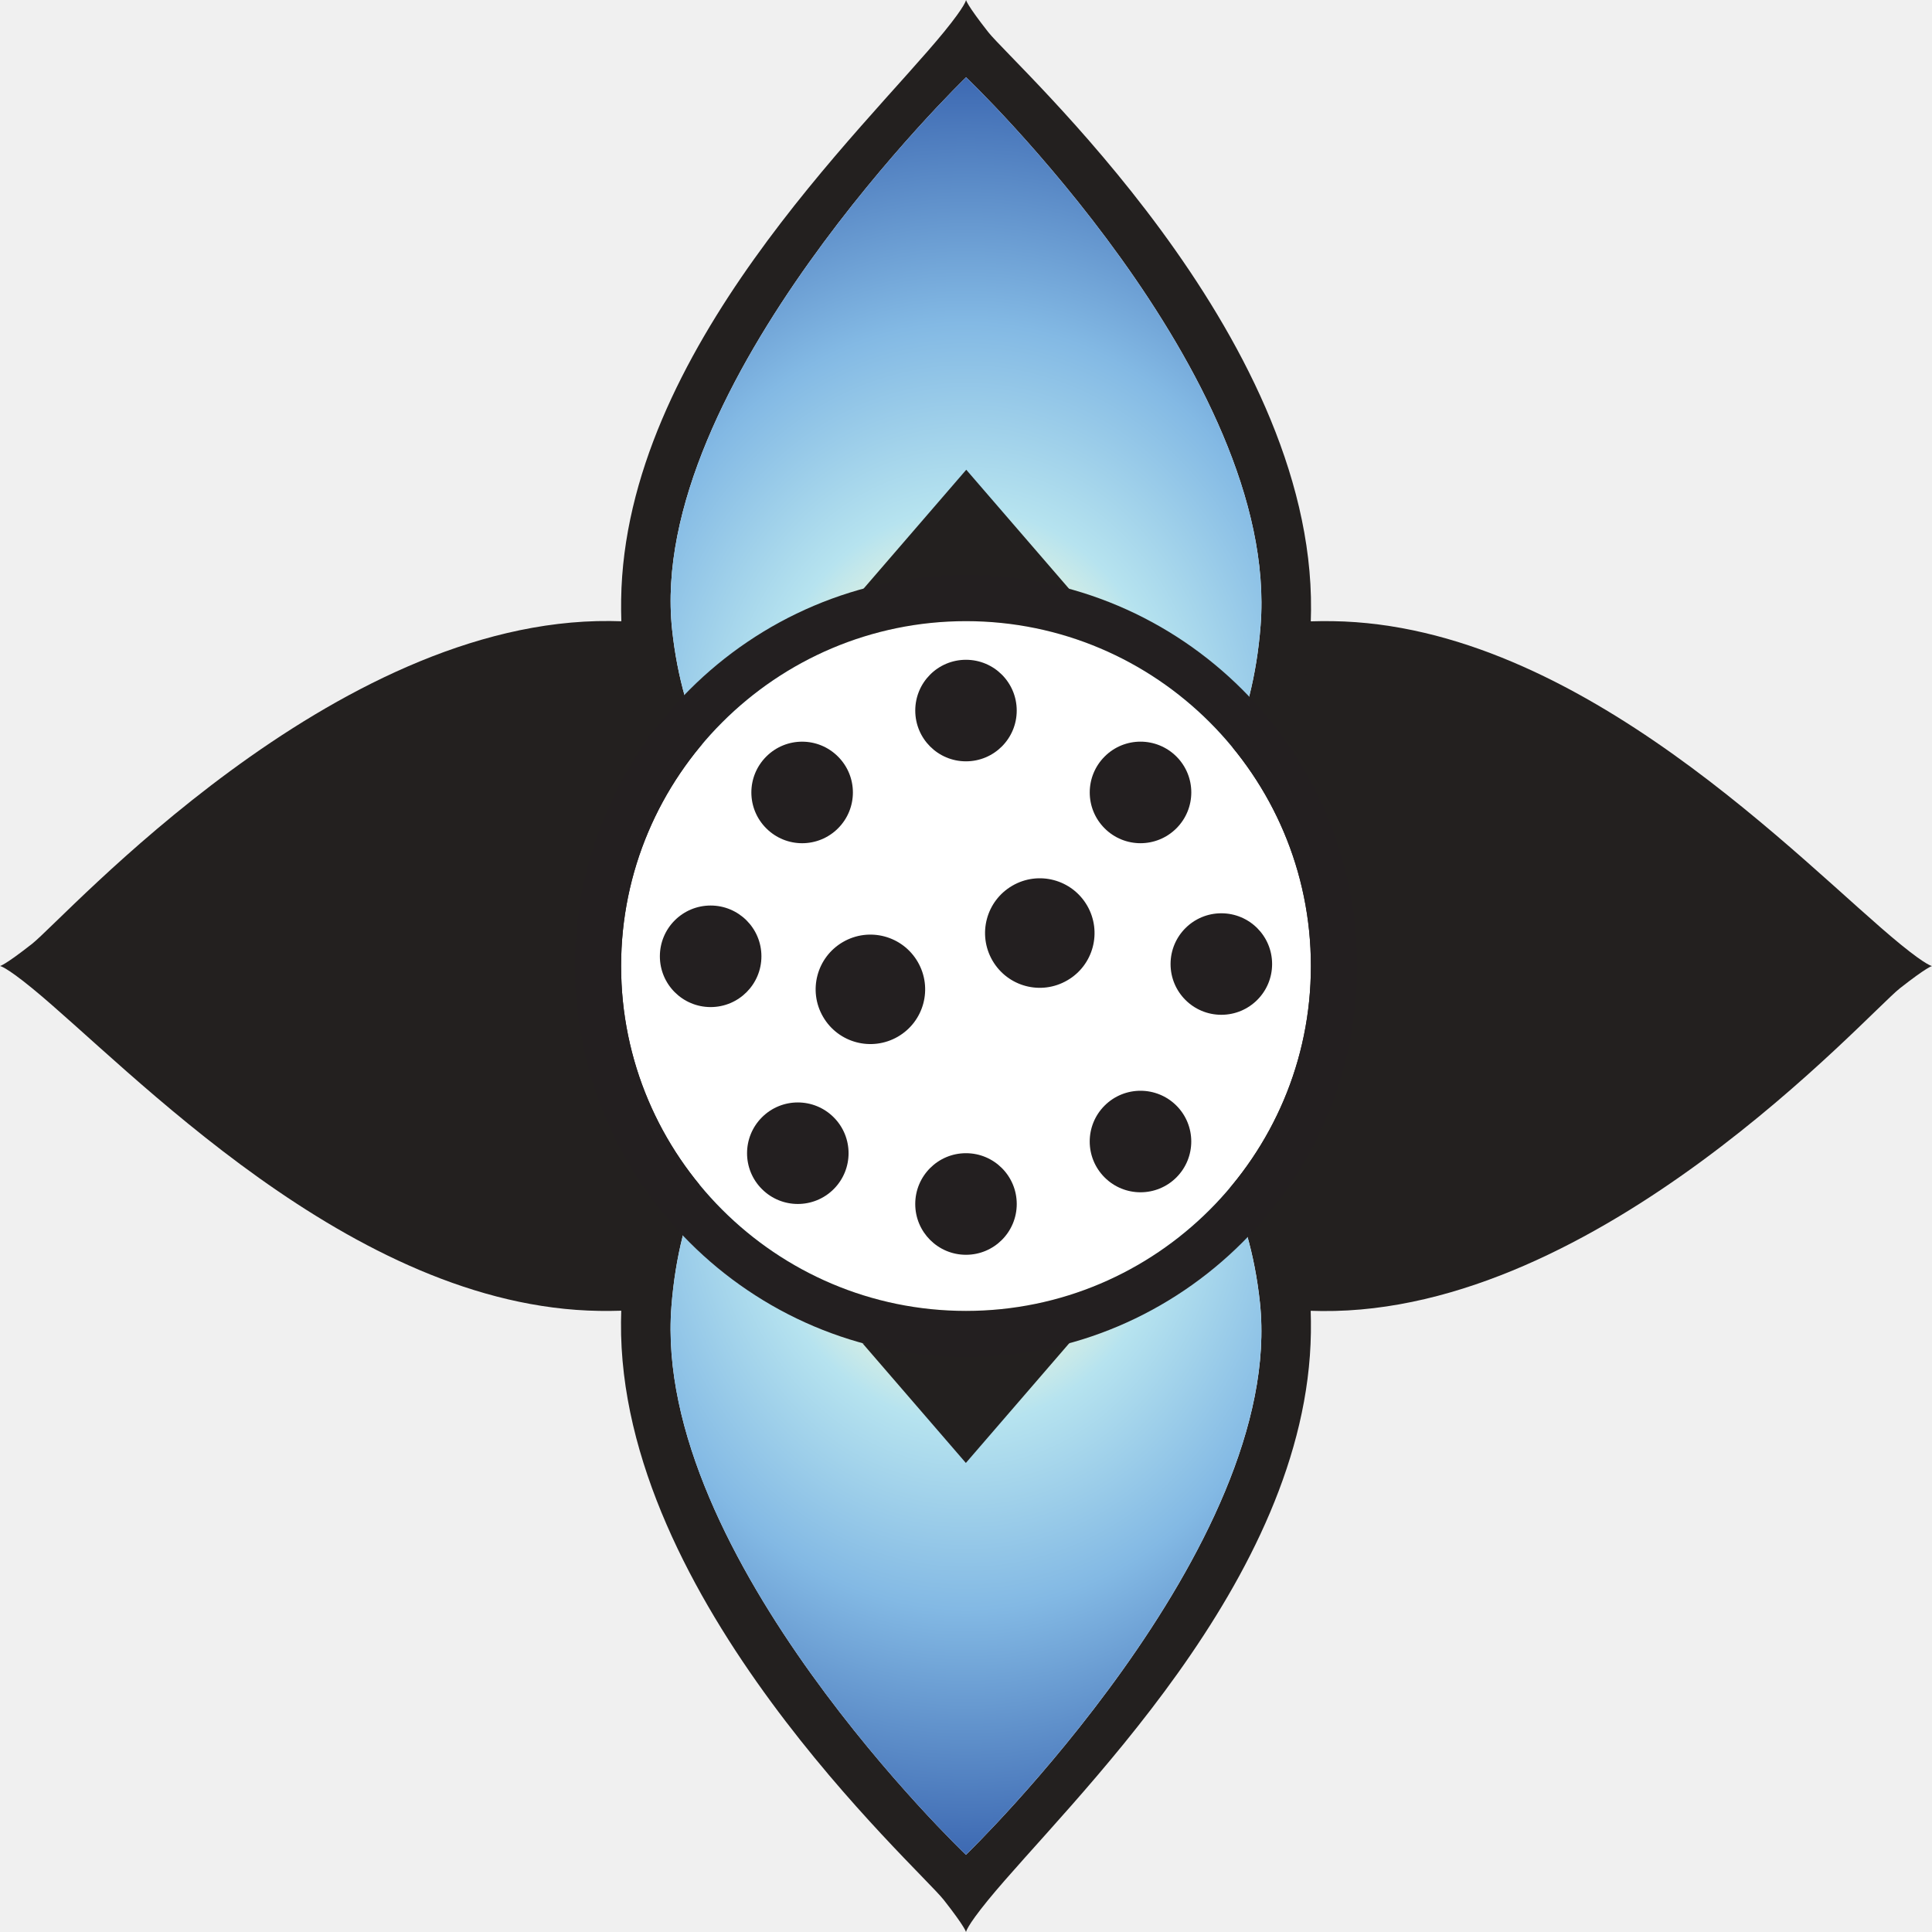
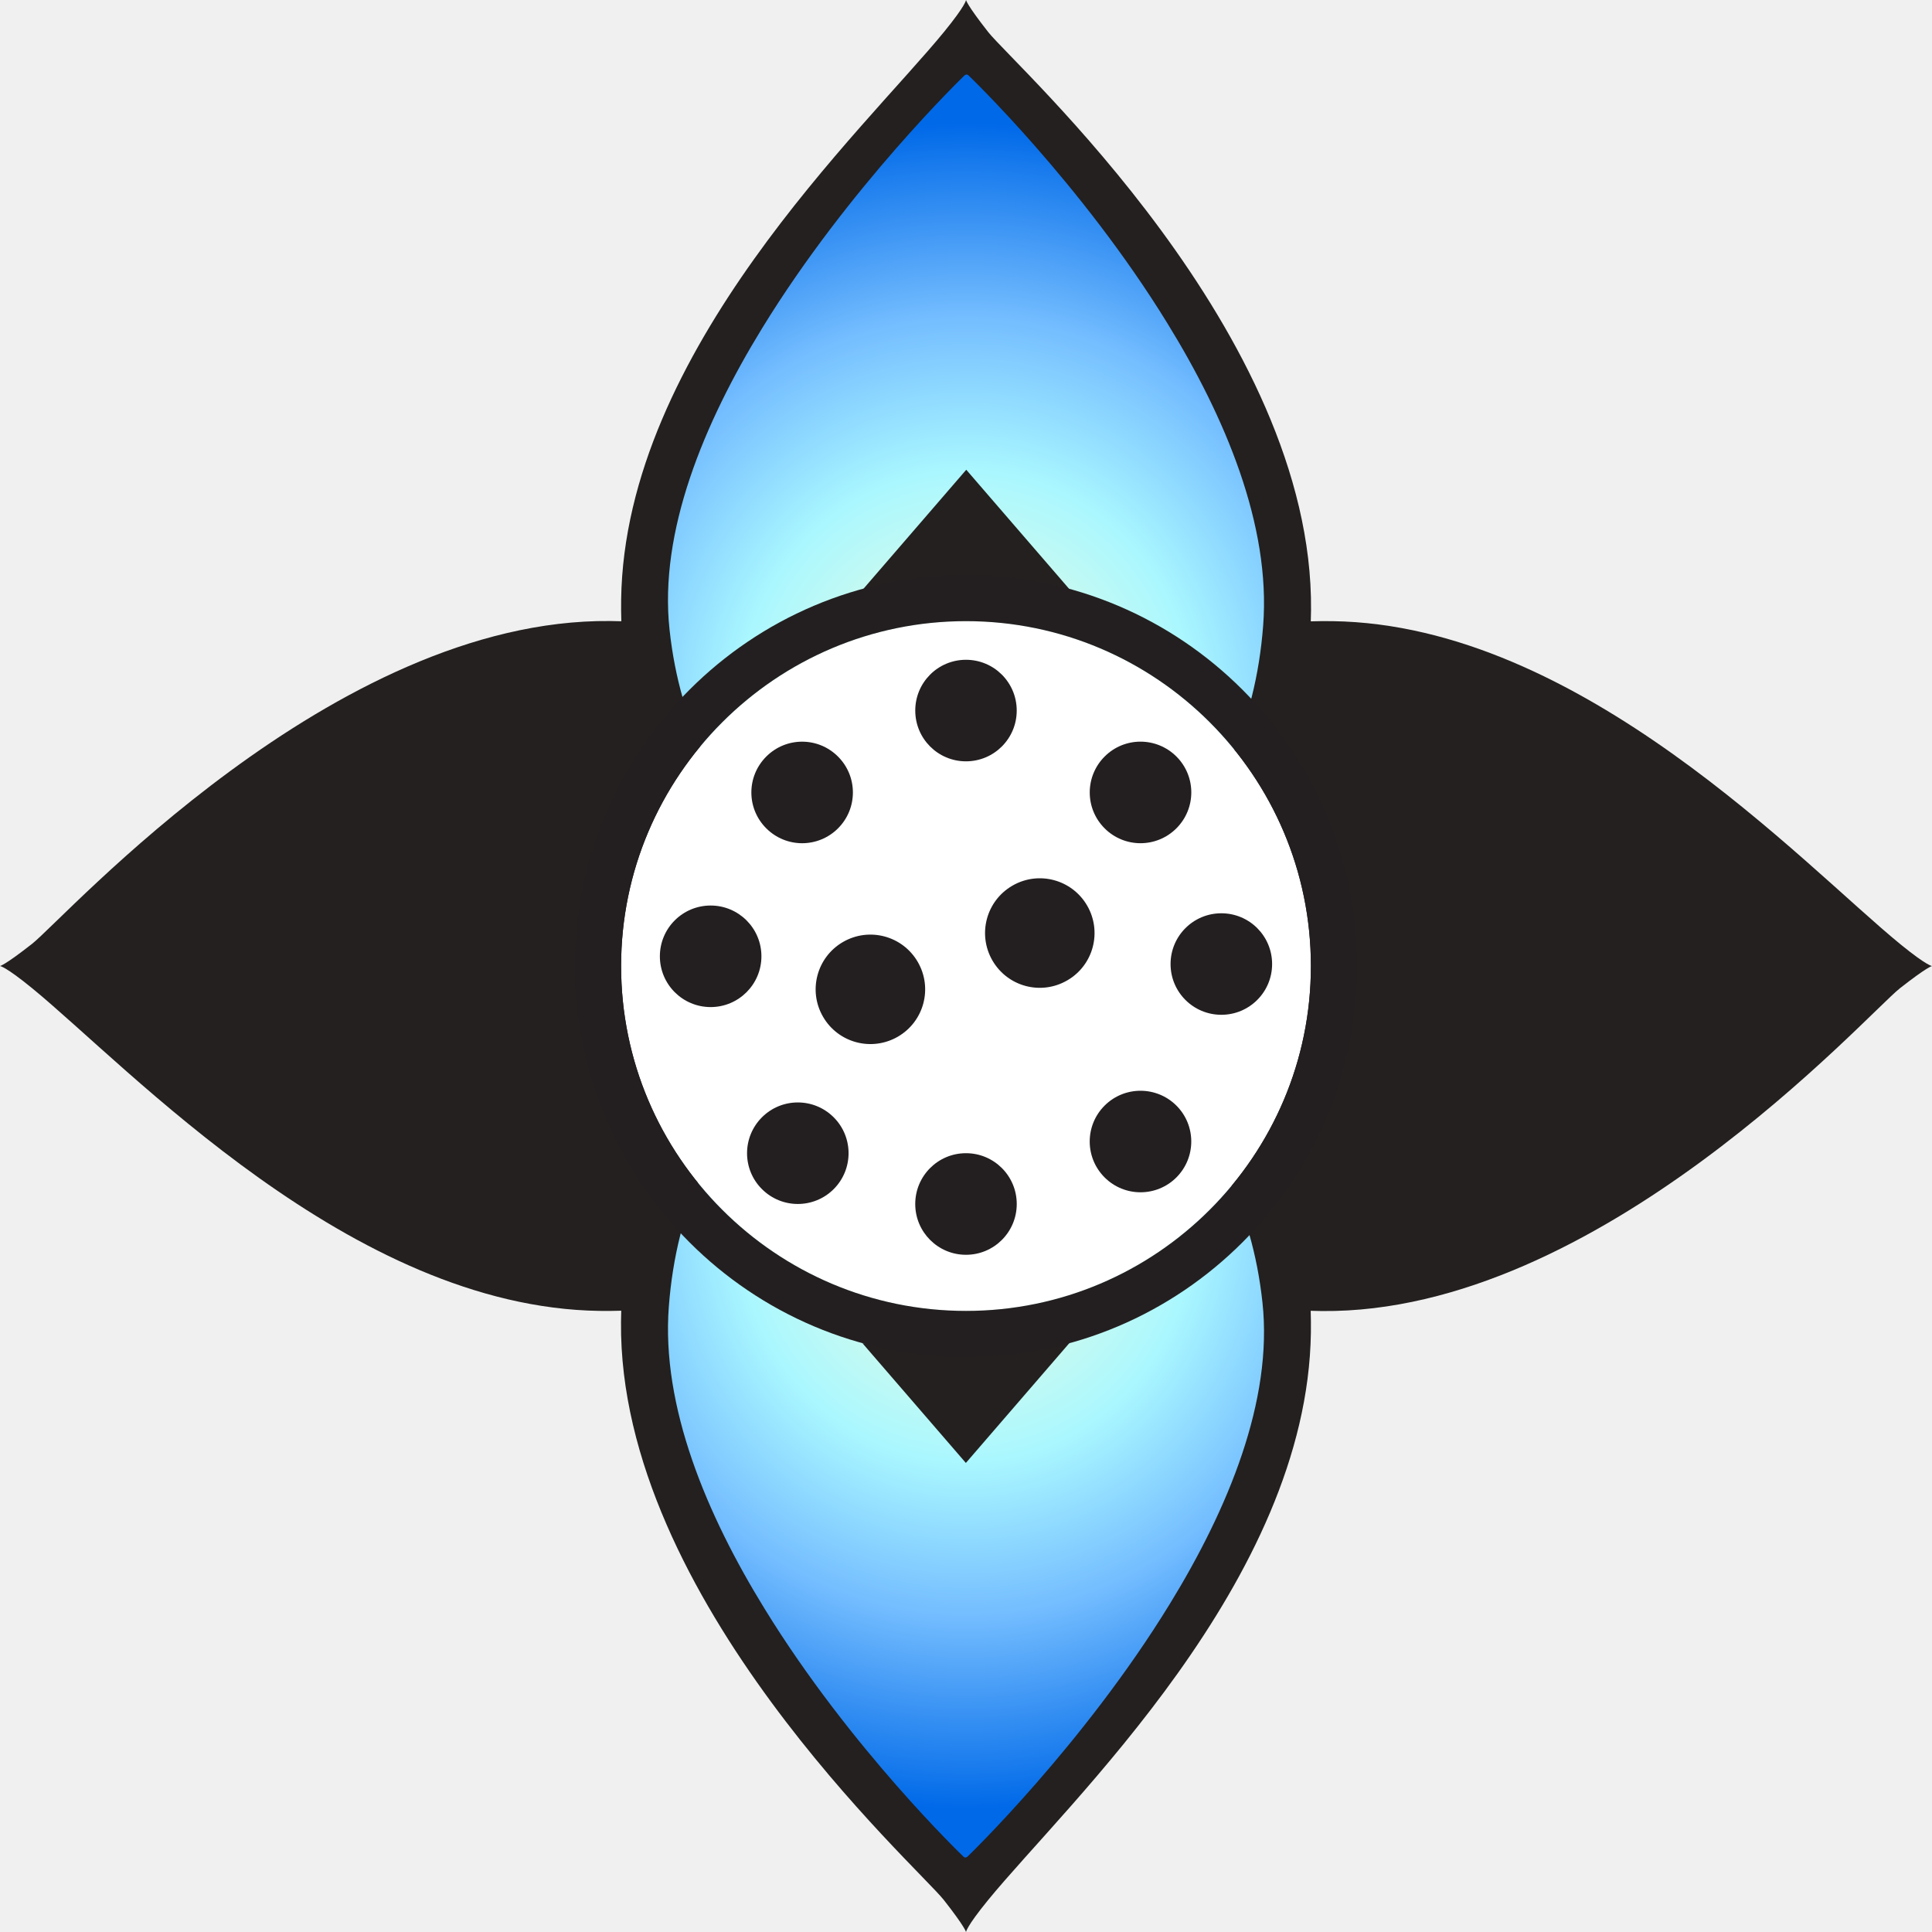
<svg xmlns="http://www.w3.org/2000/svg" width="400px" height="400px" version="1.1" xml:space="preserve" style="fill-rule:evenodd;clip-rule:evenodd;stroke-linejoin:round;stroke-miterlimit:2;">
  <g id="Layer1" transform="matrix(1,0,0,1,1,0)">
    <g transform="matrix(0,1,-1,0,399.0105,1.002112)">
      <g transform="matrix(102.6542,102.7132,102.7132,-102.6542,151.0281,77.30132)">
        <path d="M-0.143,0.61C-0.143,0.61 -0.138,0.605 -0.133,0.556C-0.115,0.378 -0.133,-0.088 0.114,-0.342C0.59,-0.831 1.304,-0.151 0.82,0.343C0.543,0.625 -0.026,0.593 -0.088,0.6C-0.138,0.606 -0.143,0.61 -0.143,0.61Z" style="fill:rgb(35,32,31);fill-rule:nonzero;" />
      </g>
      <g transform="matrix(-102.6542,-102.7132,-102.7132,102.6542,246.9803,322.7113)">
        <path d="M-0.143,0.61C-0.143,0.61 -0.138,0.605 -0.133,0.556C-0.115,0.378 -0.133,-0.088 0.114,-0.342C0.59,-0.831 1.304,-0.151 0.82,0.343C0.543,0.625 -0.026,0.593 -0.088,0.6C-0.138,0.606 -0.143,0.61 -0.143,0.61Z" style="fill:rgb(35,32,31);fill-rule:nonzero;" />
      </g>
    </g>
    <g>
      <g transform="matrix(-1.329218,0,-0,-1.329218,464.8211,400.0084)">
        <g transform="matrix(77.22901,77.27336,77.27336,-77.22901,163.8864,58.1523)">
          <path d="M-0.143,0.61C-0.143,0.61 -0.138,0.605 -0.133,0.556C-0.115,0.378 -0.133,-0.088 0.114,-0.342C0.59,-0.831 1.304,-0.151 0.82,0.343C0.543,0.625 -0.026,0.593 -0.088,0.6C-0.138,0.606 -0.143,0.61 -0.143,0.61Z" style="fill:rgb(35,32,31);fill-rule:nonzero;" />
        </g>
        <g transform="matrix(66.69147,66.72977,66.72977,-66.69147,168.823,58.78857)">
          <path d="M-0.117,0.584C-0.117,0.584 -0.13,-0.15 0.185,-0.404C0.682,-0.805 1.299,-0.216 0.867,0.288C0.598,0.602 -0.117,0.584 -0.117,0.584Z" style="fill:white;fill-rule:nonzero;" />
        </g>
      </g>
      <g transform="matrix(1.329218,0,0,1.329218,-66.81276,0.004223)">
        <g transform="matrix(77.22901,77.27336,77.27336,-77.22901,163.8864,58.1523)">
          <path d="M-0.143,0.61C-0.143,0.61 -0.138,0.605 -0.133,0.556C-0.115,0.378 -0.133,-0.088 0.114,-0.342C0.59,-0.831 1.304,-0.151 0.82,0.343C0.543,0.625 -0.026,0.593 -0.088,0.6C-0.138,0.606 -0.143,0.61 -0.143,0.61Z" style="fill:rgb(35,32,31);fill-rule:nonzero;" />
        </g>
        <g transform="matrix(66.69147,66.72977,66.72977,-66.69147,168.823,58.78857)">
          <path d="M-0.117,0.584C-0.117,0.584 -0.13,-0.15 0.185,-0.404C0.682,-0.805 1.299,-0.216 0.867,0.288C0.598,0.602 -0.117,0.584 -0.117,0.584Z" style="fill:white;fill-rule:nonzero;" />
        </g>
      </g>
    </g>
    <g id="_2" transform="matrix(-88.64751,-88.69843,-88.69843,88.64751,240.4102,321.8655)">
-       <path d="M-0.117,0.584C-0.117,0.584 -0.13,-0.15 0.185,-0.404C0.682,-0.805 1.299,-0.216 0.867,0.288C0.598,0.602 -0.117,0.584 -0.117,0.584Z" style="fill:url(#_Radial1);fill-rule:nonzero;" />
+       <path d="M-0.117,0.589C-0.117,0.589 0.141,0.595 0.405,0.532C0.582,0.49 0.762,0.417 0.87,0.291C1.088,0.037 1.041,-0.239 0.878,-0.4C0.714,-0.562 0.433,-0.609 0.182,-0.407C0.055,-0.305 -0.019,-0.126 -0.062,0.053C-0.126,0.319 -0.121,0.584 -0.121,0.584C-0.121,0.587 -0.119,0.589 -0.117,0.589Z" style="fill:url(#_Radial1);fill-rule:nonzero;" />
    </g>
    <g id="_1" transform="matrix(88.64751,88.69843,88.69843,-88.64751,157.5898,78.14706)">
-       <path d="M-0.117,0.584C-0.117,0.584 -0.13,-0.15 0.185,-0.404C0.682,-0.805 1.299,-0.216 0.867,0.288C0.598,0.602 -0.117,0.584 -0.117,0.584Z" style="fill:url(#_Radial2);fill-rule:nonzero;" />
+       <path d="M-0.117,0.589C-0.117,0.589 0.141,0.595 0.405,0.532C0.582,0.49 0.762,0.417 0.87,0.291C1.088,0.037 1.041,-0.239 0.878,-0.4C0.714,-0.562 0.433,-0.609 0.182,-0.407C0.055,-0.305 -0.019,-0.126 -0.062,0.053C-0.126,0.319 -0.121,0.584 -0.121,0.584C-0.121,0.587 -0.119,0.589 -0.117,0.589Z" style="fill:url(#_Radial2);fill-rule:nonzero;" />
    </g>
    <g>
      <g transform="matrix(41.00331,0.011772,0.011772,-41.00331,176.9578,289.7179)">
        <path d="M0.537,-0.321L0.015,0.283L1.06,0.285L0.537,-0.321Z" style="fill:rgb(35,32,31);fill-rule:nonzero;" />
      </g>
      <g transform="matrix(-41.00331,-0.011772,-0.011772,41.00331,221.0675,110.4243)">
        <path d="M0.537,-0.321L0.015,0.283L1.06,0.285L0.537,-0.321Z" style="fill:rgb(35,32,31);fill-rule:nonzero;" />
      </g>
    </g>
    <g transform="matrix(1,0,0,1,-1,0.006296)">
      <g transform="matrix(-8.342978,0,0,8.342978,200,271.4075)">
        <path d="M0,-17.118C4.719,-17.118 8.559,-13.278 8.559,-8.558C8.559,-3.84 4.719,0 0,0C-4.719,0 -8.559,-3.84 -8.559,-8.558C-8.559,-13.278 -4.719,-17.118 0,-17.118" style="fill:white;fill-rule:nonzero;" />
      </g>
      <g transform="matrix(8.342978,0,0,8.342978,200,280.9644)">
        <path d="M0,-19.409C-5.351,-19.409 -9.705,-15.055 -9.705,-9.704C-9.705,-4.354 -5.351,0 0,0C5.351,0 9.705,-4.354 9.705,-9.704C9.705,-15.055 5.351,-19.409 0,-19.409M0,-1.146C-4.719,-1.146 -8.559,-4.985 -8.559,-9.704C-8.559,-14.424 -4.719,-18.263 0,-18.263C4.719,-18.263 8.559,-14.424 8.559,-9.704C8.559,-4.985 4.719,-1.146 0,-1.146" style="fill:rgb(35,31,32);fill-rule:nonzero;" />
      </g>
      <g transform="matrix(0,-8.342978,-8.342978,0,199.9983,136.6034)">
        <path d="M-1.259,-1.259C-1.955,-1.259 -2.519,-0.696 -2.519,0.001C-2.519,0.697 -1.955,1.259 -1.259,1.259C-0.563,1.259 0.001,0.697 0.001,0.001C0.001,-0.696 -0.563,-1.259 -1.259,-1.259" style="fill:rgb(35,31,32);fill-rule:nonzero;" />
      </g>
      <g transform="matrix(0,-8.342978,-8.342978,0,200.0025,238.7598)">
        <path d="M-1.26,-1.259C-0.564,-1.259 0.001,-0.696 0.001,0.001C0.001,0.697 -0.564,1.26 -1.26,1.26C-1.955,1.26 -2.52,0.697 -2.52,0.001C-2.52,-0.696 -1.955,-1.259 -1.26,-1.259" style="fill:rgb(35,31,32);fill-rule:nonzero;" />
      </g>
      <g transform="matrix(-8.342978,0,0,8.342978,147.1314,208.4982)">
        <path d="M0,-2.52C-0.695,-2.52 -1.26,-1.957 -1.26,-1.26C-1.26,-0.564 -0.695,0 0,0C0.696,0 1.26,-0.564 1.26,-1.26C1.26,-1.957 0.696,-2.52 0,-2.52" style="fill:rgb(35,31,32);fill-rule:nonzero;" />
      </g>
      <g transform="matrix(-8.342978,0,0,8.342978,252.8644,210.095)">
        <path d="M0,-2.519C0.696,-2.519 1.26,-1.956 1.26,-1.259C1.26,-0.563 0.696,0 0,0C-0.696,0 -1.26,-0.563 -1.26,-1.259C-1.26,-1.956 -0.696,-2.519 0,-2.519" style="fill:rgb(35,31,32);fill-rule:nonzero;" />
      </g>
      <g transform="matrix(-5.899376,-5.899376,-5.899376,5.899376,155.564,164.0551)">
        <path d="M-0.892,-2.149C-1.588,-2.149 -2.151,-1.586 -2.151,-0.89C-2.151,-0.194 -1.588,0.369 -0.892,0.369C-0.195,0.37 0.368,-0.193 0.368,-0.891C0.368,-1.587 -0.195,-2.15 -0.892,-2.149" style="fill:rgb(35,31,32);fill-rule:nonzero;" />
      </g>
      <g transform="matrix(-5.899376,-5.899376,-5.899376,5.899376,225.6111,236.3366)">
        <path d="M-0.891,-2.152C-0.196,-2.151 0.368,-1.588 0.369,-0.892C0.369,-0.196 -0.194,0.368 -0.891,0.368C-1.587,0.368 -2.151,-0.196 -2.151,-0.892C-2.15,-1.588 -1.586,-2.152 -0.891,-2.152" style="fill:rgb(35,31,32);fill-rule:nonzero;" />
      </g>
      <g transform="matrix(-5.899376,5.899376,5.899376,5.899376,175.6874,238.7531)">
        <path d="M0.891,-2.15C0.195,-2.151 -0.369,-1.586 -0.369,-0.891C-0.369,-0.195 0.195,0.369 0.891,0.369C1.586,0.369 2.151,-0.195 2.15,-0.891C2.151,-1.586 1.586,-2.15 0.891,-2.15" style="fill:rgb(35,31,32);fill-rule:nonzero;" />
      </g>
      <g transform="matrix(-7.216936,4.185823,4.185823,7.216936,190.0413,210.457)">
        <path d="M0.681,-2.533C-0.069,-2.533 -0.677,-1.926 -0.677,-1.174C-0.677,-0.424 -0.07,0.183 0.681,0.183C1.432,0.182 2.04,-0.426 2.039,-1.176C2.04,-1.926 1.431,-2.533 0.681,-2.533" style="fill:rgb(35,31,32);fill-rule:nonzero;" />
      </g>
      <g transform="matrix(-5.89772,5.901032,5.901032,5.89772,246.6423,164.0517)">
        <path d="M0.891,-2.15C1.587,-2.15 2.151,-1.587 2.151,-0.891C2.152,-0.195 1.588,0.369 0.891,0.369C0.195,0.369 -0.369,-0.194 -0.369,-0.89C-0.368,-1.586 0.194,-2.151 0.891,-2.15" style="fill:rgb(35,31,32);fill-rule:nonzero;" />
      </g>
      <g transform="matrix(-7.216936,4.185823,4.185823,7.216936,225.1181,198.8055)">
        <path d="M0.681,-2.534C1.432,-2.534 2.039,-1.927 2.04,-1.176C2.04,-0.424 1.433,0.183 0.681,0.182C-0.068,0.184 -0.676,-0.424 -0.677,-1.175C-0.677,-1.927 -0.069,-2.535 0.681,-2.534" style="fill:rgb(35,31,32);fill-rule:nonzero;" />
      </g>
    </g>
  </g>
  <defs>
-     <radialGradient id="_Radial1" cx="0" cy="0" r="1" gradientUnits="userSpaceOnUse" gradientTransform="matrix(-0.798603,0.798603,0.662459,0.662459,0.681705,-0.214449)">
-       <stop offset="0" style="stop-color:rgb(248,249,216);stop-opacity:1" />
-       <stop offset="0.21" style="stop-color:rgb(248,249,216);stop-opacity:1" />
-       <stop offset="0.37" style="stop-color:rgb(182,227,239);stop-opacity:1" />
-       <stop offset="0.64" style="stop-color:rgb(131,185,228);stop-opacity:1" />
-       <stop offset="1" style="stop-color:rgb(61,105,178);stop-opacity:1" />
+     <radialGradient id="_Radial1" cx="0" cy="0" r="1" gradientUnits="userSpaceOnUse" gradientTransform="matrix(-0.684036,0.683643,0.652088,0.652462,0.622413,-0.155191)">
+       <stop offset="0" style="stop-color:rgb(249,255,216);stop-opacity:1" />
+       <stop offset="0.41" style="stop-color:rgb(170,247,255);stop-opacity:1" />
+       <stop offset="0.67" style="stop-color:rgb(116,189,255);stop-opacity:1" />
+       <stop offset="1" style="stop-color:rgb(0,105,232);stop-opacity:1" />
    </radialGradient>
-     <radialGradient id="_Radial2" cx="0" cy="0" r="1" gradientUnits="userSpaceOnUse" gradientTransform="matrix(-0.798603,0.798603,0.662459,0.662459,0.681705,-0.214449)">
-       <stop offset="0" style="stop-color:rgb(248,249,216);stop-opacity:1" />
-       <stop offset="0.21" style="stop-color:rgb(248,249,216);stop-opacity:1" />
-       <stop offset="0.37" style="stop-color:rgb(182,227,239);stop-opacity:1" />
-       <stop offset="0.64" style="stop-color:rgb(131,185,228);stop-opacity:1" />
-       <stop offset="1" style="stop-color:rgb(61,105,178);stop-opacity:1" />
+     <radialGradient id="_Radial2" cx="0" cy="0" r="1" gradientUnits="userSpaceOnUse" gradientTransform="matrix(-0.684036,0.683643,0.652088,0.652462,0.622413,-0.155191)">
+       <stop offset="0" style="stop-color:rgb(249,255,216);stop-opacity:1" />
+       <stop offset="0.41" style="stop-color:rgb(170,247,255);stop-opacity:1" />
+       <stop offset="0.67" style="stop-color:rgb(116,189,255);stop-opacity:1" />
+       <stop offset="1" style="stop-color:rgb(0,105,232);stop-opacity:1" />
    </radialGradient>
  </defs>
</svg>
